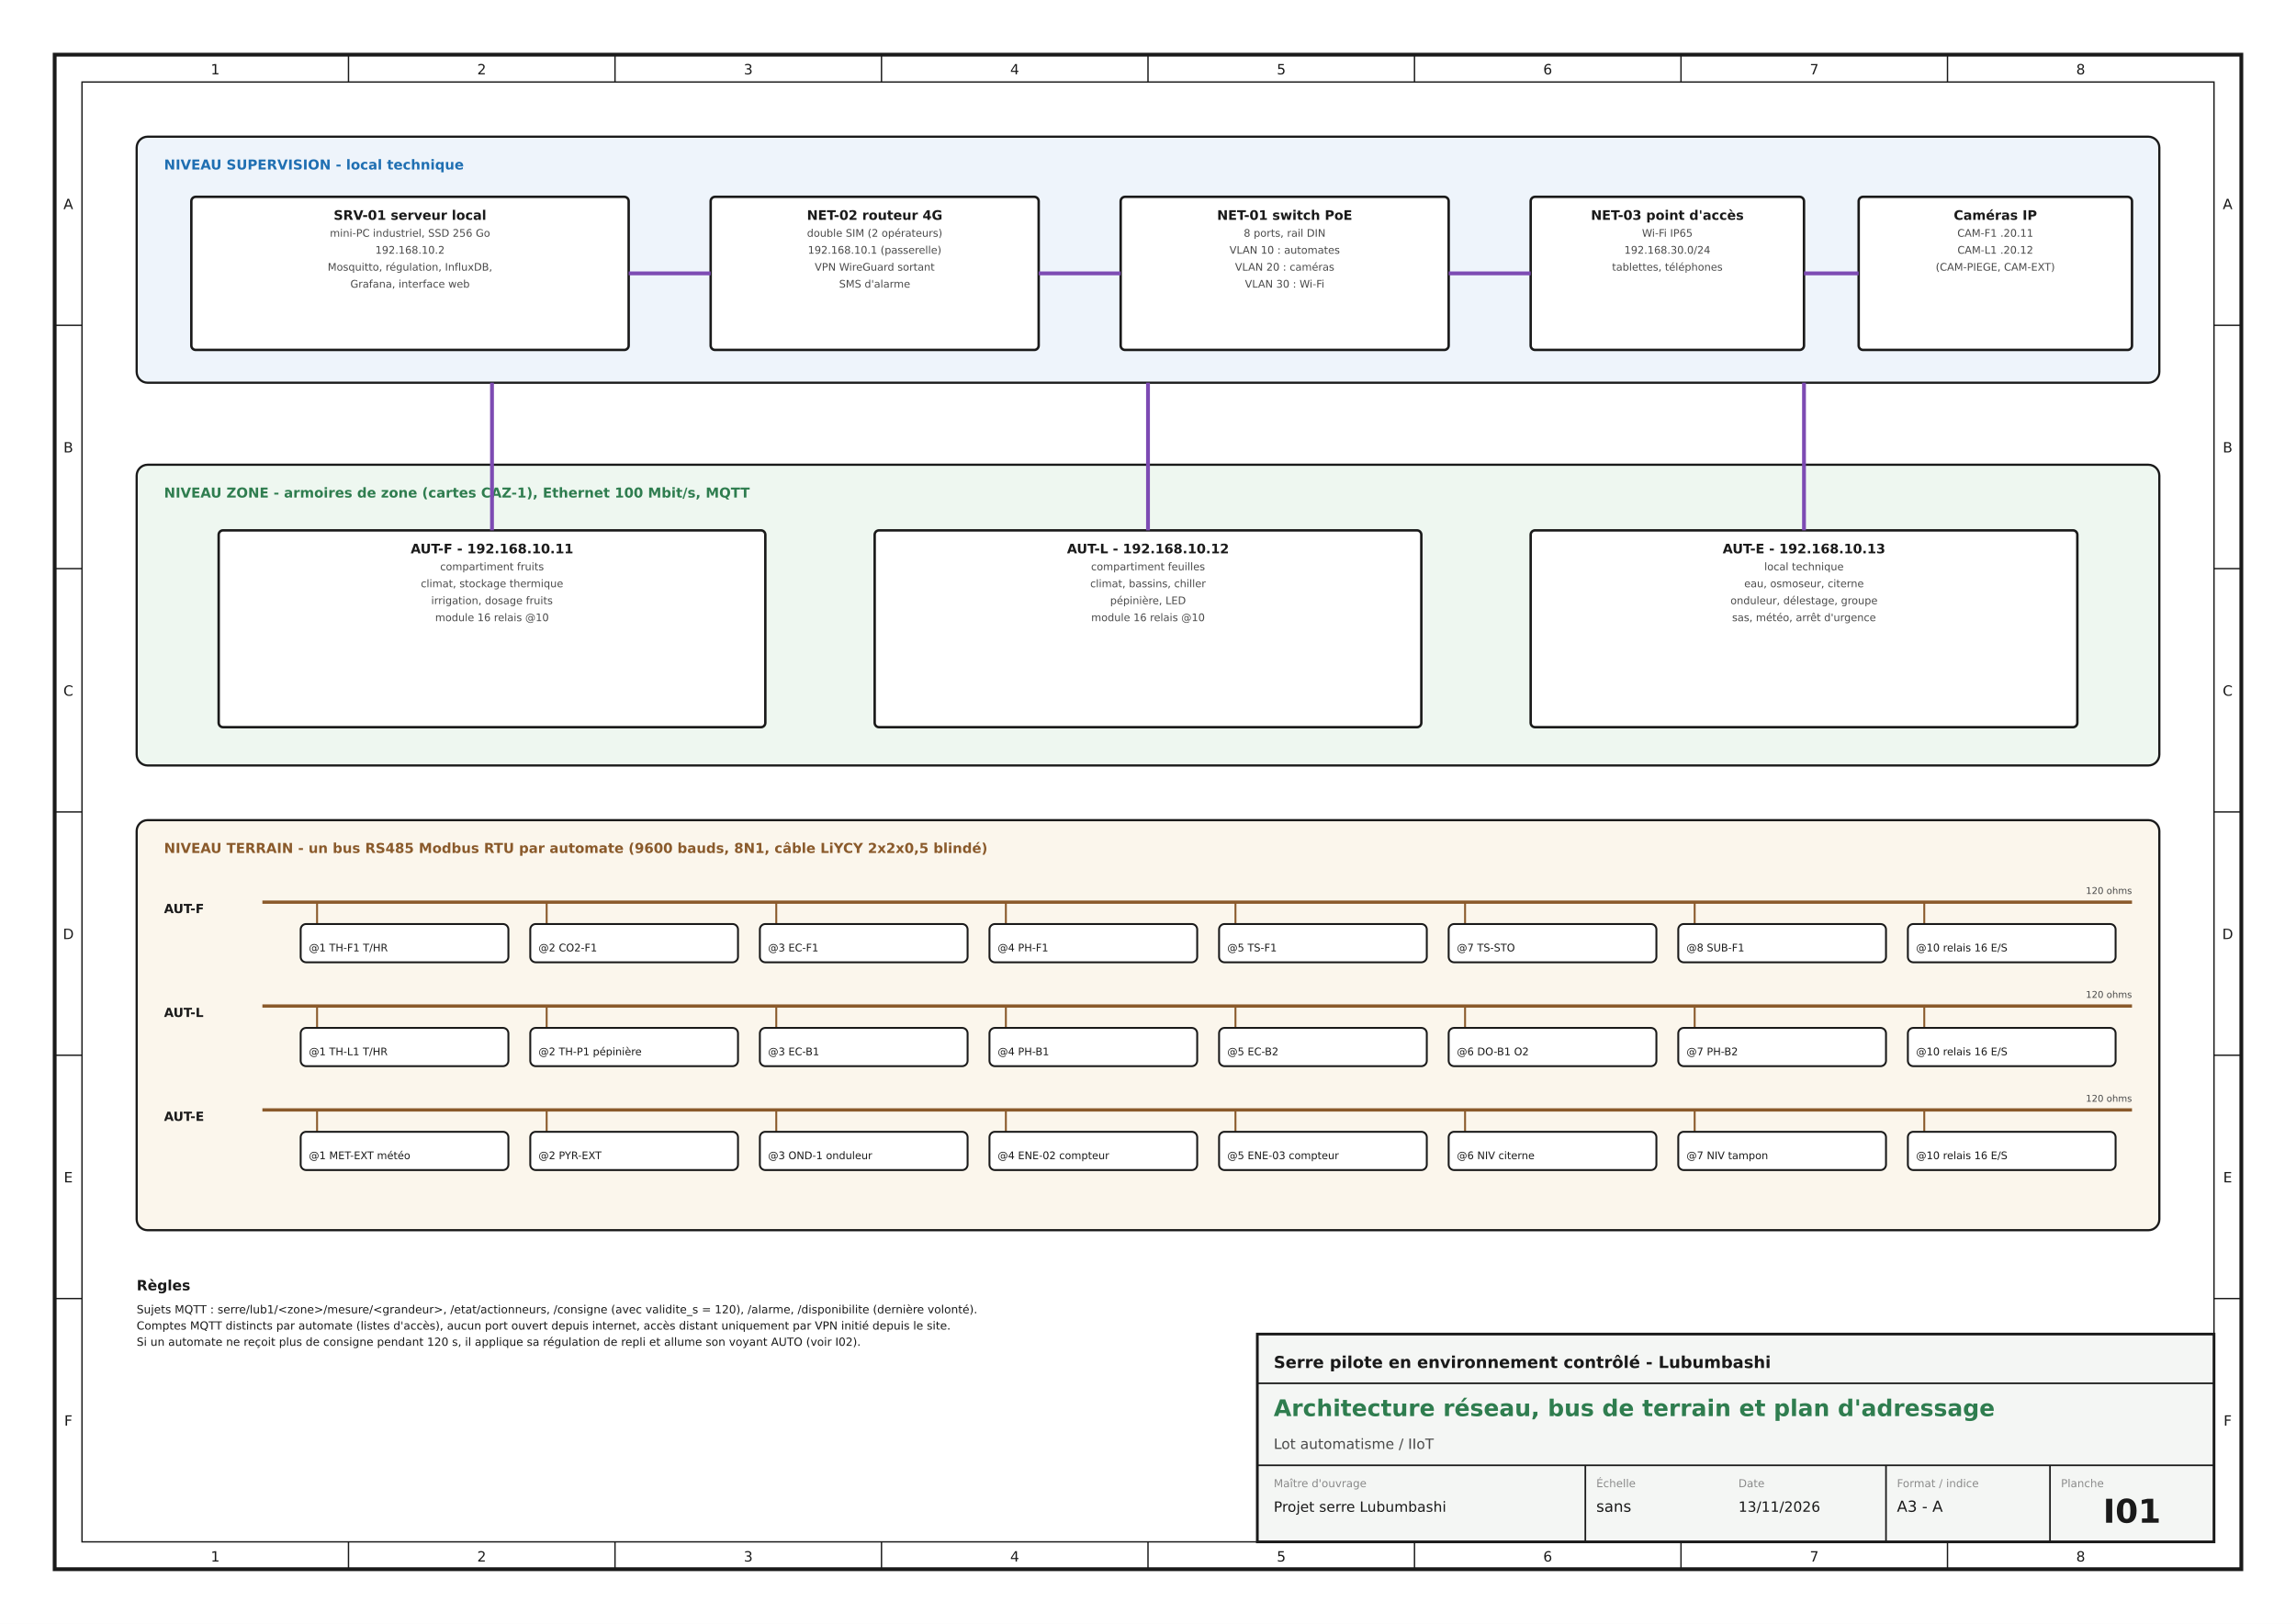
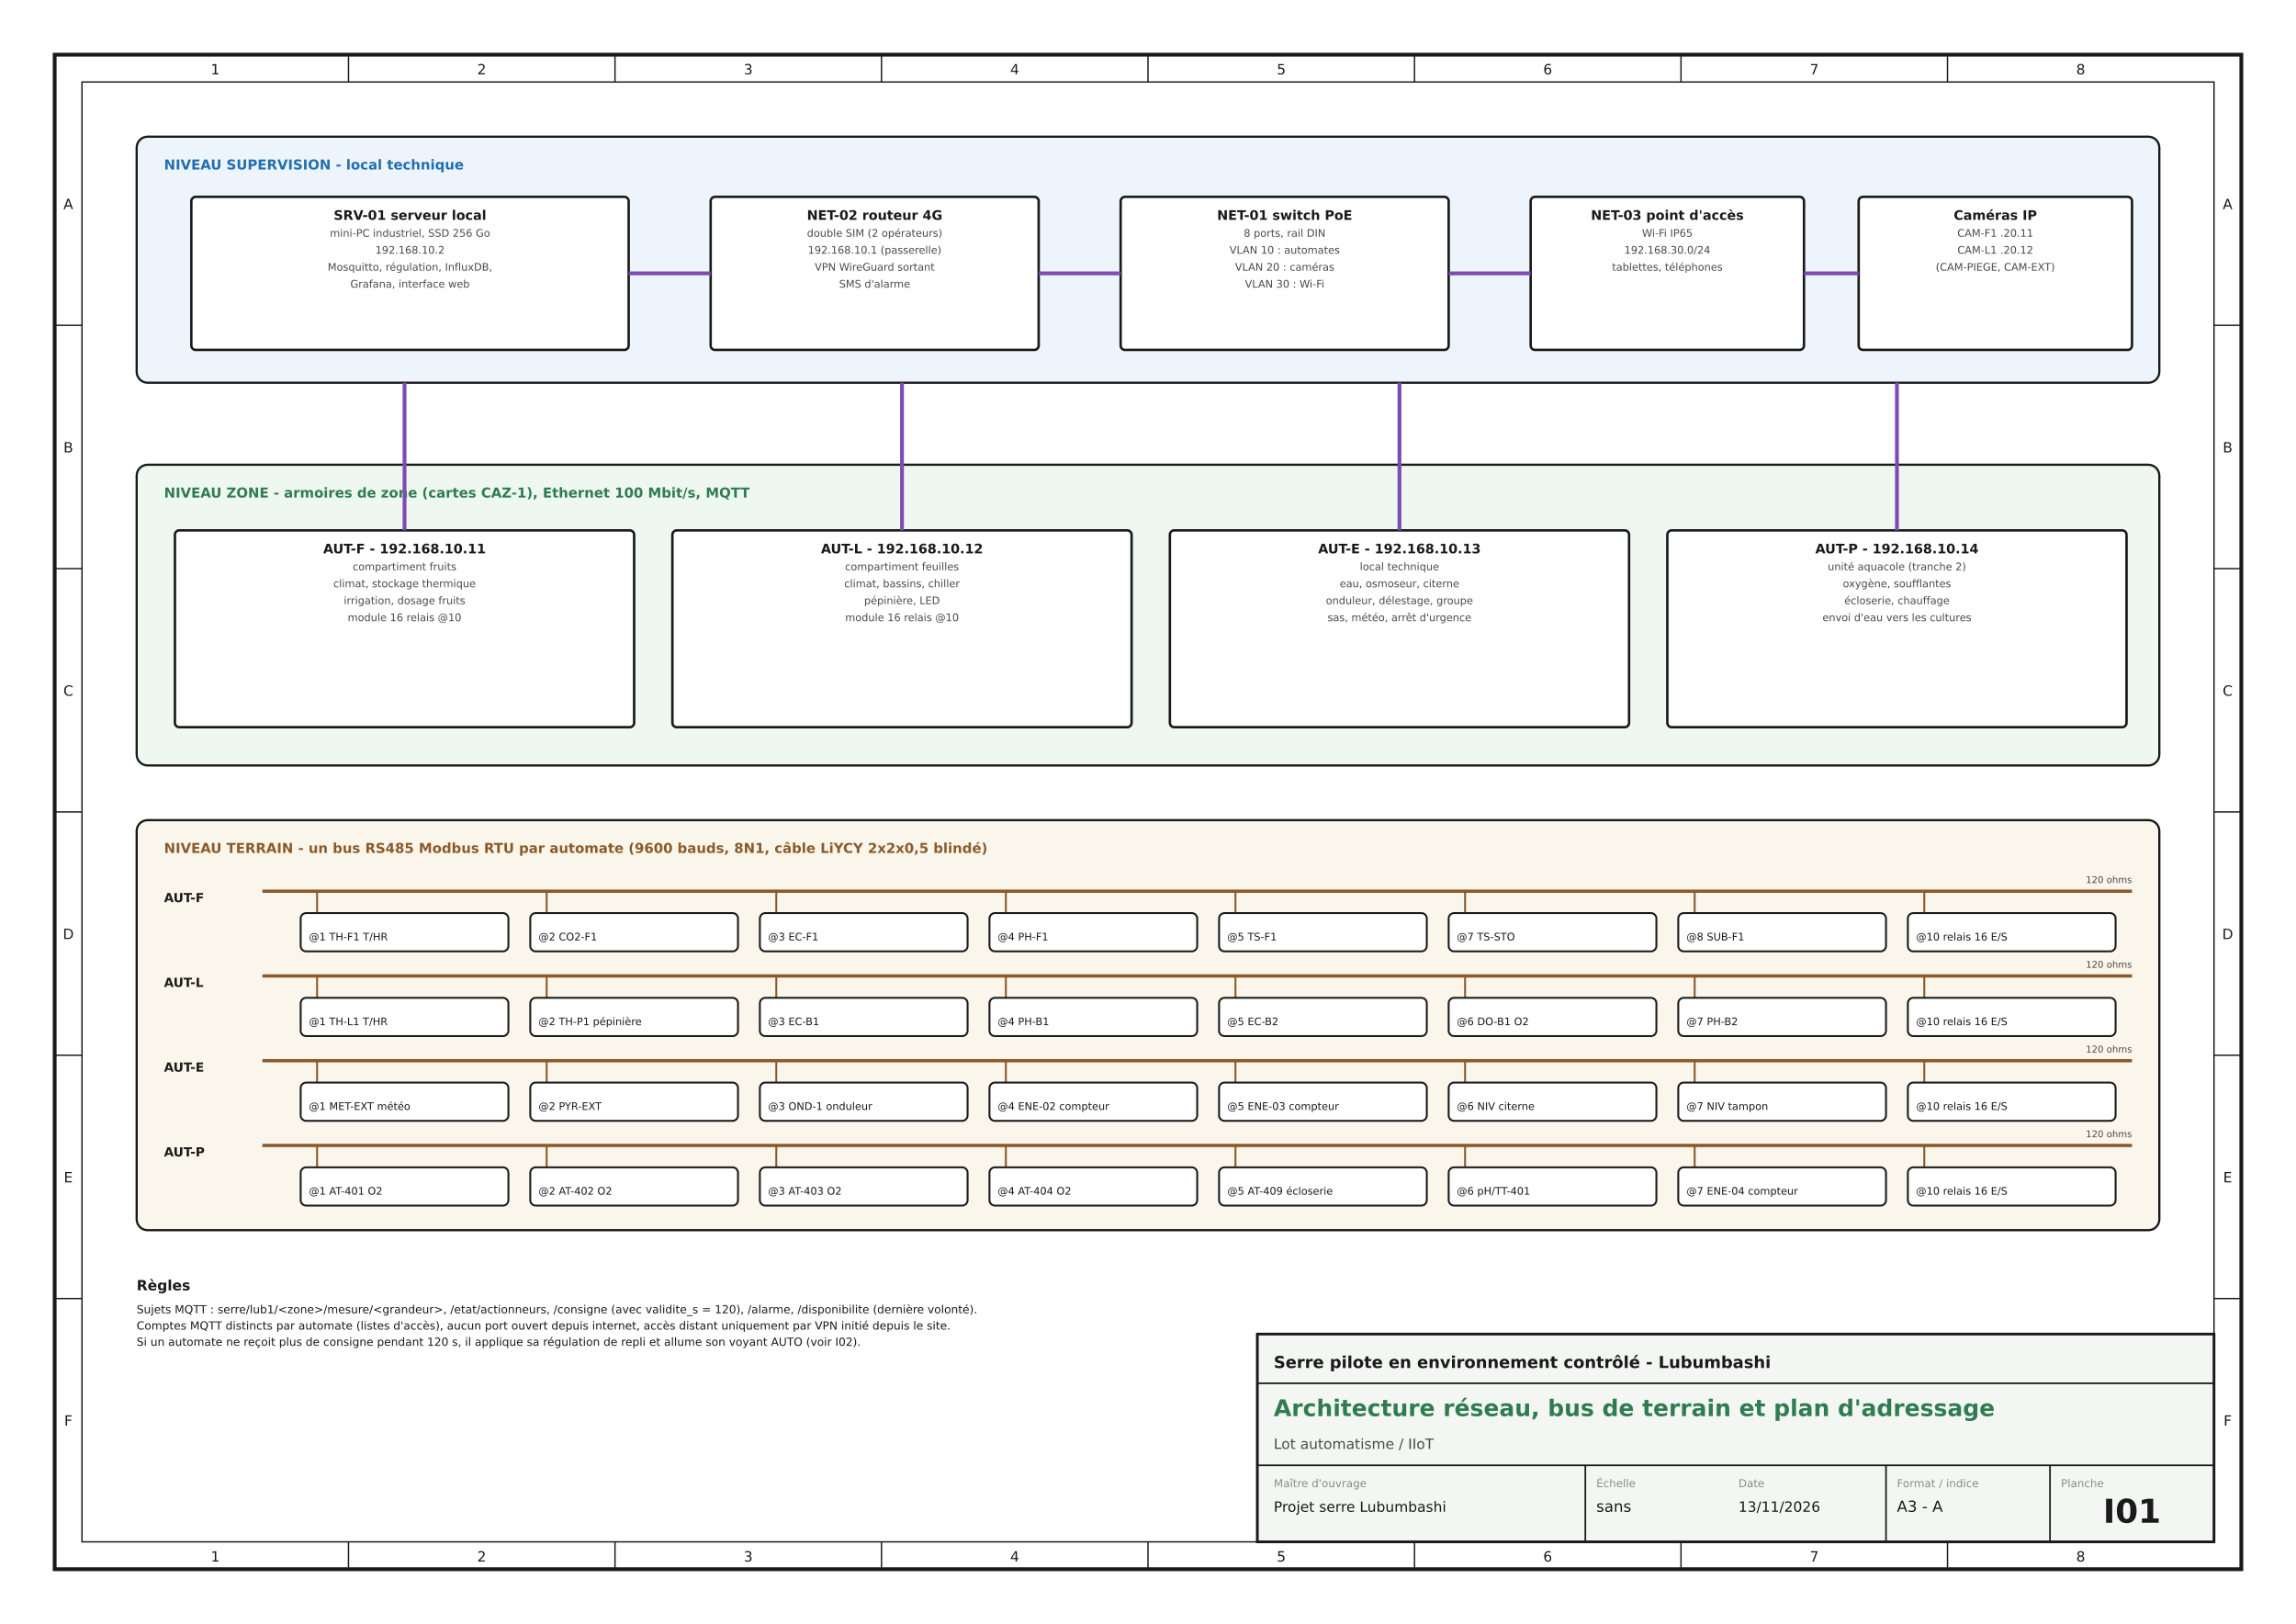
<svg xmlns="http://www.w3.org/2000/svg" width="420.0mm" height="297.0mm" viewBox="0 0 420.0 297.0" font-family="DejaVu Sans, Arial, sans-serif">
  <defs>
    <marker id="fl" viewBox="0 0 10 10" refX="9" refY="5" markerWidth="3.5" markerHeight="3.5" orient="auto-start-reverse">
      <path d="M0,0 L10,5 L0,10 Z" fill="#1a1a1a" />
    </marker>
    <marker id="fc" viewBox="0 0 10 10" refX="5" refY="5" markerWidth="2.6" markerHeight="2.6" orient="auto-start-reverse">
      <path d="M0,1 L10,5 L0,9 Z" fill="#4a4a4a" />
    </marker>
    <pattern id="hach" width="2" height="2" patternUnits="userSpaceOnUse" patternTransform="rotate(45)">
      <line x1="0" y1="0" x2="0" y2="2" stroke="#8a8a8a" stroke-width="0.25" />
    </pattern>
    <pattern id="beton" width="4" height="4" patternUnits="userSpaceOnUse">
      <circle cx="1" cy="1" r="0.3" fill="#8a8a8a" />
      <circle cx="3" cy="2.6" r="0.25" fill="#8a8a8a" />
    </pattern>
  </defs>
  <rect width="420.0" height="297.0" fill="#fff" />
  <rect x="25.00" y="25.00" width="370.00" height="45.00" rx="2" fill="#eef4fb" stroke="#1a1a1a" stroke-width="0.4" />
  <text x="30.00" y="31.00" font-size="2.5" text-anchor="start" fill="#1f6fb2" font-weight="700">NIVEAU SUPERVISION - local technique</text>
  <rect x="35.00" y="36.00" width="80.00" height="28.00" rx="0.8" fill="#fff" stroke="#1a1a1a" stroke-width="0.45" />
  <text x="75.00" y="40.20" font-size="2.4" text-anchor="middle" fill="#1a1a1a" font-weight="700">SRV-01 serveur local</text>
  <text x="75.00" y="43.30" font-size="1.9" text-anchor="middle" fill="#4a4a4a">mini-PC industriel, SSD 256 Go</text>
  <text x="75.00" y="46.40" font-size="1.9" text-anchor="middle" fill="#4a4a4a">192.168.10.2</text>
  <text x="75.00" y="49.50" font-size="1.9" text-anchor="middle" fill="#4a4a4a">Mosquitto, régulation, InfluxDB,</text>
  <text x="75.00" y="52.60" font-size="1.9" text-anchor="middle" fill="#4a4a4a">Grafana, interface web</text>
  <rect x="130.00" y="36.00" width="60.00" height="28.00" rx="0.8" fill="#fff" stroke="#1a1a1a" stroke-width="0.45" />
  <text x="160.00" y="40.20" font-size="2.4" text-anchor="middle" fill="#1a1a1a" font-weight="700">NET-02 routeur 4G</text>
  <text x="160.00" y="43.30" font-size="1.9" text-anchor="middle" fill="#4a4a4a">double SIM (2 opérateurs)</text>
  <text x="160.00" y="46.40" font-size="1.9" text-anchor="middle" fill="#4a4a4a">192.168.10.1 (passerelle)</text>
  <text x="160.00" y="49.50" font-size="1.9" text-anchor="middle" fill="#4a4a4a">VPN WireGuard sortant</text>
  <text x="160.00" y="52.60" font-size="1.9" text-anchor="middle" fill="#4a4a4a">SMS d'alarme</text>
  <rect x="205.00" y="36.00" width="60.00" height="28.00" rx="0.8" fill="#fff" stroke="#1a1a1a" stroke-width="0.45" />
  <text x="235.00" y="40.20" font-size="2.4" text-anchor="middle" fill="#1a1a1a" font-weight="700">NET-01 switch PoE</text>
  <text x="235.00" y="43.30" font-size="1.9" text-anchor="middle" fill="#4a4a4a">8 ports, rail DIN</text>
  <text x="235.00" y="46.40" font-size="1.9" text-anchor="middle" fill="#4a4a4a">VLAN 10 : automates</text>
  <text x="235.00" y="49.50" font-size="1.9" text-anchor="middle" fill="#4a4a4a">VLAN 20 : caméras</text>
  <text x="235.00" y="52.60" font-size="1.9" text-anchor="middle" fill="#4a4a4a">VLAN 30 : Wi-Fi</text>
  <rect x="280.00" y="36.00" width="50.00" height="28.00" rx="0.8" fill="#fff" stroke="#1a1a1a" stroke-width="0.45" />
  <text x="305.00" y="40.20" font-size="2.4" text-anchor="middle" fill="#1a1a1a" font-weight="700">NET-03 point d'accès</text>
  <text x="305.00" y="43.30" font-size="1.9" text-anchor="middle" fill="#4a4a4a">Wi-Fi IP65</text>
  <text x="305.00" y="46.40" font-size="1.9" text-anchor="middle" fill="#4a4a4a">192.168.30.0/24</text>
  <text x="305.00" y="49.50" font-size="1.9" text-anchor="middle" fill="#4a4a4a">tablettes, téléphones</text>
  <rect x="340.00" y="36.00" width="50.00" height="28.00" rx="0.8" fill="#fff" stroke="#1a1a1a" stroke-width="0.45" />
  <text x="365.00" y="40.20" font-size="2.4" text-anchor="middle" fill="#1a1a1a" font-weight="700">Caméras IP</text>
  <text x="365.00" y="43.30" font-size="1.9" text-anchor="middle" fill="#4a4a4a">CAM-F1 .20.11</text>
  <text x="365.00" y="46.40" font-size="1.9" text-anchor="middle" fill="#4a4a4a">CAM-L1 .20.12</text>
  <text x="365.00" y="49.50" font-size="1.9" text-anchor="middle" fill="#4a4a4a">(CAM-PIEGE, CAM-EXT)</text>
  <line x1="115.00" y1="50.00" x2="130.00" y2="50.00" stroke="#7d4bb3" stroke-width="0.7" />
  <line x1="190.00" y1="50.00" x2="205.00" y2="50.00" stroke="#7d4bb3" stroke-width="0.7" />
  <line x1="265.00" y1="50.00" x2="280.00" y2="50.00" stroke="#7d4bb3" stroke-width="0.7" />
  <line x1="330.00" y1="50.00" x2="340.00" y2="50.00" stroke="#7d4bb3" stroke-width="0.7" />
  <rect x="25.00" y="85.00" width="370.00" height="55.00" rx="2" fill="#eef7f0" stroke="#1a1a1a" stroke-width="0.4" />
  <text x="30.00" y="91.00" font-size="2.5" text-anchor="start" fill="#2f7d4f" font-weight="700">NIVEAU ZONE - armoires de zone (cartes CAZ-1), Ethernet 100 Mbit/s, MQTT</text>
-   <rect x="40.00" y="97.00" width="100.00" height="36.00" rx="0.8" fill="#fff" stroke="#1a1a1a" stroke-width="0.45" />
-   <text x="90.00" y="101.20" font-size="2.4" text-anchor="middle" fill="#1a1a1a" font-weight="700">AUT-F - 192.168.10.11</text>
-   <text x="90.00" y="104.30" font-size="1.9" text-anchor="middle" fill="#4a4a4a">compartiment fruits</text>
-   <text x="90.00" y="107.40" font-size="1.9" text-anchor="middle" fill="#4a4a4a">climat, stockage thermique</text>
-   <text x="90.00" y="110.50" font-size="1.9" text-anchor="middle" fill="#4a4a4a">irrigation, dosage fruits</text>
-   <text x="90.00" y="113.60" font-size="1.9" text-anchor="middle" fill="#4a4a4a">module 16 relais @10</text>
-   <line x1="90.00" y1="97.00" x2="90.00" y2="70.00" stroke="#7d4bb3" stroke-width="0.7" />
-   <rect x="160.00" y="97.00" width="100.00" height="36.00" rx="0.8" fill="#fff" stroke="#1a1a1a" stroke-width="0.45" />
-   <text x="210.00" y="101.20" font-size="2.4" text-anchor="middle" fill="#1a1a1a" font-weight="700">AUT-L - 192.168.10.12</text>
-   <text x="210.00" y="104.30" font-size="1.9" text-anchor="middle" fill="#4a4a4a">compartiment feuilles</text>
-   <text x="210.00" y="107.40" font-size="1.9" text-anchor="middle" fill="#4a4a4a">climat, bassins, chiller</text>
-   <text x="210.00" y="110.50" font-size="1.9" text-anchor="middle" fill="#4a4a4a">pépinière, LED</text>
-   <text x="210.00" y="113.60" font-size="1.9" text-anchor="middle" fill="#4a4a4a">module 16 relais @10</text>
-   <line x1="210.00" y1="97.00" x2="210.00" y2="70.00" stroke="#7d4bb3" stroke-width="0.7" />
-   <rect x="280.00" y="97.00" width="100.00" height="36.00" rx="0.8" fill="#fff" stroke="#1a1a1a" stroke-width="0.45" />
-   <text x="330.00" y="101.20" font-size="2.4" text-anchor="middle" fill="#1a1a1a" font-weight="700">AUT-E - 192.168.10.13</text>
-   <text x="330.00" y="104.30" font-size="1.9" text-anchor="middle" fill="#4a4a4a">local technique</text>
-   <text x="330.00" y="107.40" font-size="1.9" text-anchor="middle" fill="#4a4a4a">eau, osmoseur, citerne</text>
-   <text x="330.00" y="110.50" font-size="1.9" text-anchor="middle" fill="#4a4a4a">onduleur, délestage, groupe</text>
-   <text x="330.00" y="113.60" font-size="1.9" text-anchor="middle" fill="#4a4a4a">sas, météo, arrêt d'urgence</text>
-   <line x1="330.00" y1="97.00" x2="330.00" y2="70.00" stroke="#7d4bb3" stroke-width="0.7" />
+   <rect x="32.00" y="97.00" width="84.00" height="36.00" rx="0.8" fill="#fff" stroke="#1a1a1a" stroke-width="0.45" />
+   <text x="74.00" y="101.20" font-size="2.4" text-anchor="middle" fill="#1a1a1a" font-weight="700">AUT-F - 192.168.10.11</text>
+   <text x="74.00" y="104.30" font-size="1.9" text-anchor="middle" fill="#4a4a4a">compartiment fruits</text>
+   <text x="74.00" y="107.40" font-size="1.9" text-anchor="middle" fill="#4a4a4a">climat, stockage thermique</text>
+   <text x="74.00" y="110.50" font-size="1.9" text-anchor="middle" fill="#4a4a4a">irrigation, dosage fruits</text>
+   <text x="74.00" y="113.60" font-size="1.9" text-anchor="middle" fill="#4a4a4a">module 16 relais @10</text>
+   <line x1="74.00" y1="97.00" x2="74.00" y2="70.00" stroke="#7d4bb3" stroke-width="0.7" />
+   <rect x="123.00" y="97.00" width="84.00" height="36.00" rx="0.8" fill="#fff" stroke="#1a1a1a" stroke-width="0.45" />
+   <text x="165.00" y="101.20" font-size="2.4" text-anchor="middle" fill="#1a1a1a" font-weight="700">AUT-L - 192.168.10.12</text>
+   <text x="165.00" y="104.30" font-size="1.9" text-anchor="middle" fill="#4a4a4a">compartiment feuilles</text>
+   <text x="165.00" y="107.40" font-size="1.9" text-anchor="middle" fill="#4a4a4a">climat, bassins, chiller</text>
+   <text x="165.00" y="110.50" font-size="1.9" text-anchor="middle" fill="#4a4a4a">pépinière, LED</text>
+   <text x="165.00" y="113.60" font-size="1.9" text-anchor="middle" fill="#4a4a4a">module 16 relais @10</text>
+   <line x1="165.00" y1="97.00" x2="165.00" y2="70.00" stroke="#7d4bb3" stroke-width="0.7" />
+   <rect x="214.00" y="97.00" width="84.00" height="36.00" rx="0.8" fill="#fff" stroke="#1a1a1a" stroke-width="0.45" />
+   <text x="256.00" y="101.20" font-size="2.4" text-anchor="middle" fill="#1a1a1a" font-weight="700">AUT-E - 192.168.10.13</text>
+   <text x="256.00" y="104.30" font-size="1.9" text-anchor="middle" fill="#4a4a4a">local technique</text>
+   <text x="256.00" y="107.40" font-size="1.9" text-anchor="middle" fill="#4a4a4a">eau, osmoseur, citerne</text>
+   <text x="256.00" y="110.50" font-size="1.9" text-anchor="middle" fill="#4a4a4a">onduleur, délestage, groupe</text>
+   <text x="256.00" y="113.60" font-size="1.9" text-anchor="middle" fill="#4a4a4a">sas, météo, arrêt d'urgence</text>
+   <line x1="256.00" y1="97.00" x2="256.00" y2="70.00" stroke="#7d4bb3" stroke-width="0.7" />
+   <rect x="305.00" y="97.00" width="84.00" height="36.00" rx="0.8" fill="#fff" stroke="#1a1a1a" stroke-width="0.45" />
+   <text x="347.00" y="101.20" font-size="2.4" text-anchor="middle" fill="#1a1a1a" font-weight="700">AUT-P - 192.168.10.14</text>
+   <text x="347.00" y="104.30" font-size="1.9" text-anchor="middle" fill="#4a4a4a">unité aquacole (tranche 2)</text>
+   <text x="347.00" y="107.40" font-size="1.9" text-anchor="middle" fill="#4a4a4a">oxygène, soufflantes</text>
+   <text x="347.00" y="110.50" font-size="1.9" text-anchor="middle" fill="#4a4a4a">écloserie, chauffage</text>
+   <text x="347.00" y="113.60" font-size="1.9" text-anchor="middle" fill="#4a4a4a">envoi d'eau vers les cultures</text>
+   <line x1="347.00" y1="97.00" x2="347.00" y2="70.00" stroke="#7d4bb3" stroke-width="0.7" />
  <rect x="25.00" y="150.00" width="370.00" height="75.00" rx="2" fill="#fbf6ec" stroke="#1a1a1a" stroke-width="0.4" />
  <text x="30.00" y="156.00" font-size="2.5" text-anchor="start" fill="#8a5a2b" font-weight="700">NIVEAU TERRAIN - un bus RS485 Modbus RTU par automate (9600 bauds, 8N1, câble LiYCY 2x2x0,5 blindé)</text>
-   <text x="30.00" y="167.00" font-size="2.3" text-anchor="start" fill="#1a1a1a" font-weight="700">AUT-F</text>
-   <line x1="48.00" y1="165.00" x2="390.00" y2="165.00" stroke="#8a5a2b" stroke-width="0.6" />
-   <line x1="58.00" y1="165.00" x2="58.00" y2="169.00" stroke="#8a5a2b" stroke-width="0.35" />
-   <rect x="55.00" y="169.00" width="38.00" height="7.00" rx="1" fill="#fff" stroke="#1a1a1a" stroke-width="0.35" />
-   <text x="56.50" y="174.00" font-size="1.9" text-anchor="start" fill="#1a1a1a">@1  TH-F1 T/HR</text>
-   <line x1="100.00" y1="165.00" x2="100.00" y2="169.00" stroke="#8a5a2b" stroke-width="0.35" />
-   <rect x="97.00" y="169.00" width="38.00" height="7.00" rx="1" fill="#fff" stroke="#1a1a1a" stroke-width="0.35" />
-   <text x="98.50" y="174.00" font-size="1.9" text-anchor="start" fill="#1a1a1a">@2  CO2-F1</text>
-   <line x1="142.00" y1="165.00" x2="142.00" y2="169.00" stroke="#8a5a2b" stroke-width="0.35" />
-   <rect x="139.00" y="169.00" width="38.00" height="7.00" rx="1" fill="#fff" stroke="#1a1a1a" stroke-width="0.35" />
-   <text x="140.50" y="174.00" font-size="1.9" text-anchor="start" fill="#1a1a1a">@3  EC-F1</text>
-   <line x1="184.00" y1="165.00" x2="184.00" y2="169.00" stroke="#8a5a2b" stroke-width="0.35" />
-   <rect x="181.00" y="169.00" width="38.00" height="7.00" rx="1" fill="#fff" stroke="#1a1a1a" stroke-width="0.35" />
-   <text x="182.50" y="174.00" font-size="1.9" text-anchor="start" fill="#1a1a1a">@4  PH-F1</text>
-   <line x1="226.00" y1="165.00" x2="226.00" y2="169.00" stroke="#8a5a2b" stroke-width="0.35" />
-   <rect x="223.00" y="169.00" width="38.00" height="7.00" rx="1" fill="#fff" stroke="#1a1a1a" stroke-width="0.35" />
-   <text x="224.50" y="174.00" font-size="1.9" text-anchor="start" fill="#1a1a1a">@5  TS-F1</text>
-   <line x1="268.00" y1="165.00" x2="268.00" y2="169.00" stroke="#8a5a2b" stroke-width="0.35" />
-   <rect x="265.00" y="169.00" width="38.00" height="7.00" rx="1" fill="#fff" stroke="#1a1a1a" stroke-width="0.35" />
-   <text x="266.50" y="174.00" font-size="1.9" text-anchor="start" fill="#1a1a1a">@7  TS-STO</text>
-   <line x1="310.00" y1="165.00" x2="310.00" y2="169.00" stroke="#8a5a2b" stroke-width="0.35" />
-   <rect x="307.00" y="169.00" width="38.00" height="7.00" rx="1" fill="#fff" stroke="#1a1a1a" stroke-width="0.35" />
-   <text x="308.50" y="174.00" font-size="1.9" text-anchor="start" fill="#1a1a1a">@8  SUB-F1</text>
-   <line x1="352.00" y1="165.00" x2="352.00" y2="169.00" stroke="#8a5a2b" stroke-width="0.35" />
-   <rect x="349.00" y="169.00" width="38.00" height="7.00" rx="1" fill="#fff" stroke="#1a1a1a" stroke-width="0.35" />
-   <text x="350.50" y="174.00" font-size="1.9" text-anchor="start" fill="#1a1a1a">@10  relais 16 E/S</text>
-   <text x="390.00" y="163.50" font-size="1.7" text-anchor="end" fill="#4a4a4a">120 ohms</text>
-   <text x="30.00" y="186.00" font-size="2.3" text-anchor="start" fill="#1a1a1a" font-weight="700">AUT-L</text>
-   <line x1="48.00" y1="184.00" x2="390.00" y2="184.00" stroke="#8a5a2b" stroke-width="0.6" />
-   <line x1="58.00" y1="184.00" x2="58.00" y2="188.00" stroke="#8a5a2b" stroke-width="0.35" />
-   <rect x="55.00" y="188.00" width="38.00" height="7.00" rx="1" fill="#fff" stroke="#1a1a1a" stroke-width="0.35" />
-   <text x="56.50" y="193.00" font-size="1.9" text-anchor="start" fill="#1a1a1a">@1  TH-L1 T/HR</text>
-   <line x1="100.00" y1="184.00" x2="100.00" y2="188.00" stroke="#8a5a2b" stroke-width="0.35" />
-   <rect x="97.00" y="188.00" width="38.00" height="7.00" rx="1" fill="#fff" stroke="#1a1a1a" stroke-width="0.35" />
-   <text x="98.50" y="193.00" font-size="1.9" text-anchor="start" fill="#1a1a1a">@2  TH-P1 pépinière</text>
-   <line x1="142.00" y1="184.00" x2="142.00" y2="188.00" stroke="#8a5a2b" stroke-width="0.35" />
-   <rect x="139.00" y="188.00" width="38.00" height="7.00" rx="1" fill="#fff" stroke="#1a1a1a" stroke-width="0.35" />
-   <text x="140.50" y="193.00" font-size="1.9" text-anchor="start" fill="#1a1a1a">@3  EC-B1</text>
-   <line x1="184.00" y1="184.00" x2="184.00" y2="188.00" stroke="#8a5a2b" stroke-width="0.35" />
-   <rect x="181.00" y="188.00" width="38.00" height="7.00" rx="1" fill="#fff" stroke="#1a1a1a" stroke-width="0.35" />
-   <text x="182.50" y="193.00" font-size="1.9" text-anchor="start" fill="#1a1a1a">@4  PH-B1</text>
-   <line x1="226.00" y1="184.00" x2="226.00" y2="188.00" stroke="#8a5a2b" stroke-width="0.35" />
-   <rect x="223.00" y="188.00" width="38.00" height="7.00" rx="1" fill="#fff" stroke="#1a1a1a" stroke-width="0.35" />
-   <text x="224.50" y="193.00" font-size="1.9" text-anchor="start" fill="#1a1a1a">@5  EC-B2</text>
-   <line x1="268.00" y1="184.00" x2="268.00" y2="188.00" stroke="#8a5a2b" stroke-width="0.35" />
-   <rect x="265.00" y="188.00" width="38.00" height="7.00" rx="1" fill="#fff" stroke="#1a1a1a" stroke-width="0.35" />
-   <text x="266.50" y="193.00" font-size="1.9" text-anchor="start" fill="#1a1a1a">@6  DO-B1 O2</text>
-   <line x1="310.00" y1="184.00" x2="310.00" y2="188.00" stroke="#8a5a2b" stroke-width="0.35" />
-   <rect x="307.00" y="188.00" width="38.00" height="7.00" rx="1" fill="#fff" stroke="#1a1a1a" stroke-width="0.35" />
-   <text x="308.50" y="193.00" font-size="1.9" text-anchor="start" fill="#1a1a1a">@7  PH-B2</text>
-   <line x1="352.00" y1="184.00" x2="352.00" y2="188.00" stroke="#8a5a2b" stroke-width="0.35" />
-   <rect x="349.00" y="188.00" width="38.00" height="7.00" rx="1" fill="#fff" stroke="#1a1a1a" stroke-width="0.35" />
-   <text x="350.50" y="193.00" font-size="1.9" text-anchor="start" fill="#1a1a1a">@10  relais 16 E/S</text>
-   <text x="390.00" y="182.50" font-size="1.7" text-anchor="end" fill="#4a4a4a">120 ohms</text>
-   <text x="30.00" y="205.00" font-size="2.3" text-anchor="start" fill="#1a1a1a" font-weight="700">AUT-E</text>
-   <line x1="48.00" y1="203.00" x2="390.00" y2="203.00" stroke="#8a5a2b" stroke-width="0.6" />
-   <line x1="58.00" y1="203.00" x2="58.00" y2="207.00" stroke="#8a5a2b" stroke-width="0.35" />
-   <rect x="55.00" y="207.00" width="38.00" height="7.00" rx="1" fill="#fff" stroke="#1a1a1a" stroke-width="0.35" />
-   <text x="56.50" y="212.00" font-size="1.9" text-anchor="start" fill="#1a1a1a">@1  MET-EXT météo</text>
-   <line x1="100.00" y1="203.00" x2="100.00" y2="207.00" stroke="#8a5a2b" stroke-width="0.35" />
-   <rect x="97.00" y="207.00" width="38.00" height="7.00" rx="1" fill="#fff" stroke="#1a1a1a" stroke-width="0.35" />
-   <text x="98.50" y="212.00" font-size="1.9" text-anchor="start" fill="#1a1a1a">@2  PYR-EXT</text>
-   <line x1="142.00" y1="203.00" x2="142.00" y2="207.00" stroke="#8a5a2b" stroke-width="0.35" />
-   <rect x="139.00" y="207.00" width="38.00" height="7.00" rx="1" fill="#fff" stroke="#1a1a1a" stroke-width="0.35" />
-   <text x="140.50" y="212.00" font-size="1.9" text-anchor="start" fill="#1a1a1a">@3  OND-1 onduleur</text>
-   <line x1="184.00" y1="203.00" x2="184.00" y2="207.00" stroke="#8a5a2b" stroke-width="0.35" />
-   <rect x="181.00" y="207.00" width="38.00" height="7.00" rx="1" fill="#fff" stroke="#1a1a1a" stroke-width="0.35" />
-   <text x="182.50" y="212.00" font-size="1.9" text-anchor="start" fill="#1a1a1a">@4  ENE-02 compteur</text>
-   <line x1="226.00" y1="203.00" x2="226.00" y2="207.00" stroke="#8a5a2b" stroke-width="0.35" />
-   <rect x="223.00" y="207.00" width="38.00" height="7.00" rx="1" fill="#fff" stroke="#1a1a1a" stroke-width="0.35" />
-   <text x="224.50" y="212.00" font-size="1.9" text-anchor="start" fill="#1a1a1a">@5  ENE-03 compteur</text>
-   <line x1="268.00" y1="203.00" x2="268.00" y2="207.00" stroke="#8a5a2b" stroke-width="0.35" />
-   <rect x="265.00" y="207.00" width="38.00" height="7.00" rx="1" fill="#fff" stroke="#1a1a1a" stroke-width="0.35" />
-   <text x="266.50" y="212.00" font-size="1.9" text-anchor="start" fill="#1a1a1a">@6  NIV citerne</text>
-   <line x1="310.00" y1="203.00" x2="310.00" y2="207.00" stroke="#8a5a2b" stroke-width="0.35" />
-   <rect x="307.00" y="207.00" width="38.00" height="7.00" rx="1" fill="#fff" stroke="#1a1a1a" stroke-width="0.35" />
-   <text x="308.50" y="212.00" font-size="1.9" text-anchor="start" fill="#1a1a1a">@7  NIV tampon</text>
-   <line x1="352.00" y1="203.00" x2="352.00" y2="207.00" stroke="#8a5a2b" stroke-width="0.35" />
-   <rect x="349.00" y="207.00" width="38.00" height="7.00" rx="1" fill="#fff" stroke="#1a1a1a" stroke-width="0.35" />
-   <text x="350.50" y="212.00" font-size="1.9" text-anchor="start" fill="#1a1a1a">@10  relais 16 E/S</text>
-   <text x="390.00" y="201.50" font-size="1.7" text-anchor="end" fill="#4a4a4a">120 ohms</text>
+   <text x="30.00" y="165.00" font-size="2.3" text-anchor="start" fill="#1a1a1a" font-weight="700">AUT-F</text>
+   <line x1="48.00" y1="163.00" x2="390.00" y2="163.00" stroke="#8a5a2b" stroke-width="0.6" />
+   <line x1="58.00" y1="163.00" x2="58.00" y2="167.00" stroke="#8a5a2b" stroke-width="0.35" />
+   <rect x="55.00" y="167.00" width="38.00" height="7.00" rx="1" fill="#fff" stroke="#1a1a1a" stroke-width="0.35" />
+   <text x="56.50" y="172.00" font-size="1.9" text-anchor="start" fill="#1a1a1a">@1  TH-F1 T/HR</text>
+   <line x1="100.00" y1="163.00" x2="100.00" y2="167.00" stroke="#8a5a2b" stroke-width="0.35" />
+   <rect x="97.00" y="167.00" width="38.00" height="7.00" rx="1" fill="#fff" stroke="#1a1a1a" stroke-width="0.35" />
+   <text x="98.50" y="172.00" font-size="1.9" text-anchor="start" fill="#1a1a1a">@2  CO2-F1</text>
+   <line x1="142.00" y1="163.00" x2="142.00" y2="167.00" stroke="#8a5a2b" stroke-width="0.35" />
+   <rect x="139.00" y="167.00" width="38.00" height="7.00" rx="1" fill="#fff" stroke="#1a1a1a" stroke-width="0.35" />
+   <text x="140.50" y="172.00" font-size="1.9" text-anchor="start" fill="#1a1a1a">@3  EC-F1</text>
+   <line x1="184.00" y1="163.00" x2="184.00" y2="167.00" stroke="#8a5a2b" stroke-width="0.35" />
+   <rect x="181.00" y="167.00" width="38.00" height="7.00" rx="1" fill="#fff" stroke="#1a1a1a" stroke-width="0.35" />
+   <text x="182.50" y="172.00" font-size="1.9" text-anchor="start" fill="#1a1a1a">@4  PH-F1</text>
+   <line x1="226.00" y1="163.00" x2="226.00" y2="167.00" stroke="#8a5a2b" stroke-width="0.35" />
+   <rect x="223.00" y="167.00" width="38.00" height="7.00" rx="1" fill="#fff" stroke="#1a1a1a" stroke-width="0.35" />
+   <text x="224.50" y="172.00" font-size="1.9" text-anchor="start" fill="#1a1a1a">@5  TS-F1</text>
+   <line x1="268.00" y1="163.00" x2="268.00" y2="167.00" stroke="#8a5a2b" stroke-width="0.35" />
+   <rect x="265.00" y="167.00" width="38.00" height="7.00" rx="1" fill="#fff" stroke="#1a1a1a" stroke-width="0.35" />
+   <text x="266.50" y="172.00" font-size="1.9" text-anchor="start" fill="#1a1a1a">@7  TS-STO</text>
+   <line x1="310.00" y1="163.00" x2="310.00" y2="167.00" stroke="#8a5a2b" stroke-width="0.35" />
+   <rect x="307.00" y="167.00" width="38.00" height="7.00" rx="1" fill="#fff" stroke="#1a1a1a" stroke-width="0.35" />
+   <text x="308.50" y="172.00" font-size="1.9" text-anchor="start" fill="#1a1a1a">@8  SUB-F1</text>
+   <line x1="352.00" y1="163.00" x2="352.00" y2="167.00" stroke="#8a5a2b" stroke-width="0.35" />
+   <rect x="349.00" y="167.00" width="38.00" height="7.00" rx="1" fill="#fff" stroke="#1a1a1a" stroke-width="0.35" />
+   <text x="350.50" y="172.00" font-size="1.9" text-anchor="start" fill="#1a1a1a">@10  relais 16 E/S</text>
+   <text x="390.00" y="161.50" font-size="1.7" text-anchor="end" fill="#4a4a4a">120 ohms</text>
+   <text x="30.00" y="180.50" font-size="2.3" text-anchor="start" fill="#1a1a1a" font-weight="700">AUT-L</text>
+   <line x1="48.00" y1="178.50" x2="390.00" y2="178.50" stroke="#8a5a2b" stroke-width="0.6" />
+   <line x1="58.00" y1="178.50" x2="58.00" y2="182.50" stroke="#8a5a2b" stroke-width="0.35" />
+   <rect x="55.00" y="182.50" width="38.00" height="7.00" rx="1" fill="#fff" stroke="#1a1a1a" stroke-width="0.35" />
+   <text x="56.50" y="187.50" font-size="1.9" text-anchor="start" fill="#1a1a1a">@1  TH-L1 T/HR</text>
+   <line x1="100.00" y1="178.50" x2="100.00" y2="182.50" stroke="#8a5a2b" stroke-width="0.35" />
+   <rect x="97.00" y="182.50" width="38.00" height="7.00" rx="1" fill="#fff" stroke="#1a1a1a" stroke-width="0.35" />
+   <text x="98.50" y="187.50" font-size="1.9" text-anchor="start" fill="#1a1a1a">@2  TH-P1 pépinière</text>
+   <line x1="142.00" y1="178.50" x2="142.00" y2="182.50" stroke="#8a5a2b" stroke-width="0.35" />
+   <rect x="139.00" y="182.50" width="38.00" height="7.00" rx="1" fill="#fff" stroke="#1a1a1a" stroke-width="0.35" />
+   <text x="140.50" y="187.50" font-size="1.9" text-anchor="start" fill="#1a1a1a">@3  EC-B1</text>
+   <line x1="184.00" y1="178.50" x2="184.00" y2="182.50" stroke="#8a5a2b" stroke-width="0.35" />
+   <rect x="181.00" y="182.50" width="38.00" height="7.00" rx="1" fill="#fff" stroke="#1a1a1a" stroke-width="0.35" />
+   <text x="182.50" y="187.50" font-size="1.9" text-anchor="start" fill="#1a1a1a">@4  PH-B1</text>
+   <line x1="226.00" y1="178.50" x2="226.00" y2="182.50" stroke="#8a5a2b" stroke-width="0.35" />
+   <rect x="223.00" y="182.50" width="38.00" height="7.00" rx="1" fill="#fff" stroke="#1a1a1a" stroke-width="0.35" />
+   <text x="224.50" y="187.50" font-size="1.9" text-anchor="start" fill="#1a1a1a">@5  EC-B2</text>
+   <line x1="268.00" y1="178.50" x2="268.00" y2="182.50" stroke="#8a5a2b" stroke-width="0.35" />
+   <rect x="265.00" y="182.50" width="38.00" height="7.00" rx="1" fill="#fff" stroke="#1a1a1a" stroke-width="0.35" />
+   <text x="266.50" y="187.50" font-size="1.9" text-anchor="start" fill="#1a1a1a">@6  DO-B1 O2</text>
+   <line x1="310.00" y1="178.50" x2="310.00" y2="182.50" stroke="#8a5a2b" stroke-width="0.35" />
+   <rect x="307.00" y="182.50" width="38.00" height="7.00" rx="1" fill="#fff" stroke="#1a1a1a" stroke-width="0.35" />
+   <text x="308.50" y="187.50" font-size="1.9" text-anchor="start" fill="#1a1a1a">@7  PH-B2</text>
+   <line x1="352.00" y1="178.50" x2="352.00" y2="182.50" stroke="#8a5a2b" stroke-width="0.35" />
+   <rect x="349.00" y="182.50" width="38.00" height="7.00" rx="1" fill="#fff" stroke="#1a1a1a" stroke-width="0.35" />
+   <text x="350.50" y="187.50" font-size="1.9" text-anchor="start" fill="#1a1a1a">@10  relais 16 E/S</text>
+   <text x="390.00" y="177.00" font-size="1.7" text-anchor="end" fill="#4a4a4a">120 ohms</text>
+   <text x="30.00" y="196.00" font-size="2.3" text-anchor="start" fill="#1a1a1a" font-weight="700">AUT-E</text>
+   <line x1="48.00" y1="194.00" x2="390.00" y2="194.00" stroke="#8a5a2b" stroke-width="0.6" />
+   <line x1="58.00" y1="194.00" x2="58.00" y2="198.00" stroke="#8a5a2b" stroke-width="0.35" />
+   <rect x="55.00" y="198.00" width="38.00" height="7.00" rx="1" fill="#fff" stroke="#1a1a1a" stroke-width="0.35" />
+   <text x="56.50" y="203.00" font-size="1.9" text-anchor="start" fill="#1a1a1a">@1  MET-EXT météo</text>
+   <line x1="100.00" y1="194.00" x2="100.00" y2="198.00" stroke="#8a5a2b" stroke-width="0.35" />
+   <rect x="97.00" y="198.00" width="38.00" height="7.00" rx="1" fill="#fff" stroke="#1a1a1a" stroke-width="0.35" />
+   <text x="98.50" y="203.00" font-size="1.9" text-anchor="start" fill="#1a1a1a">@2  PYR-EXT</text>
+   <line x1="142.00" y1="194.00" x2="142.00" y2="198.00" stroke="#8a5a2b" stroke-width="0.35" />
+   <rect x="139.00" y="198.00" width="38.00" height="7.00" rx="1" fill="#fff" stroke="#1a1a1a" stroke-width="0.35" />
+   <text x="140.50" y="203.00" font-size="1.9" text-anchor="start" fill="#1a1a1a">@3  OND-1 onduleur</text>
+   <line x1="184.00" y1="194.00" x2="184.00" y2="198.00" stroke="#8a5a2b" stroke-width="0.35" />
+   <rect x="181.00" y="198.00" width="38.00" height="7.00" rx="1" fill="#fff" stroke="#1a1a1a" stroke-width="0.35" />
+   <text x="182.50" y="203.00" font-size="1.9" text-anchor="start" fill="#1a1a1a">@4  ENE-02 compteur</text>
+   <line x1="226.00" y1="194.00" x2="226.00" y2="198.00" stroke="#8a5a2b" stroke-width="0.35" />
+   <rect x="223.00" y="198.00" width="38.00" height="7.00" rx="1" fill="#fff" stroke="#1a1a1a" stroke-width="0.35" />
+   <text x="224.50" y="203.00" font-size="1.9" text-anchor="start" fill="#1a1a1a">@5  ENE-03 compteur</text>
+   <line x1="268.00" y1="194.00" x2="268.00" y2="198.00" stroke="#8a5a2b" stroke-width="0.35" />
+   <rect x="265.00" y="198.00" width="38.00" height="7.00" rx="1" fill="#fff" stroke="#1a1a1a" stroke-width="0.35" />
+   <text x="266.50" y="203.00" font-size="1.9" text-anchor="start" fill="#1a1a1a">@6  NIV citerne</text>
+   <line x1="310.00" y1="194.00" x2="310.00" y2="198.00" stroke="#8a5a2b" stroke-width="0.35" />
+   <rect x="307.00" y="198.00" width="38.00" height="7.00" rx="1" fill="#fff" stroke="#1a1a1a" stroke-width="0.35" />
+   <text x="308.50" y="203.00" font-size="1.9" text-anchor="start" fill="#1a1a1a">@7  NIV tampon</text>
+   <line x1="352.00" y1="194.00" x2="352.00" y2="198.00" stroke="#8a5a2b" stroke-width="0.35" />
+   <rect x="349.00" y="198.00" width="38.00" height="7.00" rx="1" fill="#fff" stroke="#1a1a1a" stroke-width="0.35" />
+   <text x="350.50" y="203.00" font-size="1.9" text-anchor="start" fill="#1a1a1a">@10  relais 16 E/S</text>
+   <text x="390.00" y="192.50" font-size="1.7" text-anchor="end" fill="#4a4a4a">120 ohms</text>
+   <text x="30.00" y="211.50" font-size="2.3" text-anchor="start" fill="#1a1a1a" font-weight="700">AUT-P</text>
+   <line x1="48.00" y1="209.50" x2="390.00" y2="209.50" stroke="#8a5a2b" stroke-width="0.6" />
+   <line x1="58.00" y1="209.50" x2="58.00" y2="213.50" stroke="#8a5a2b" stroke-width="0.35" />
+   <rect x="55.00" y="213.50" width="38.00" height="7.00" rx="1" fill="#fff" stroke="#1a1a1a" stroke-width="0.35" />
+   <text x="56.50" y="218.50" font-size="1.9" text-anchor="start" fill="#1a1a1a">@1  AT-401 O2</text>
+   <line x1="100.00" y1="209.50" x2="100.00" y2="213.50" stroke="#8a5a2b" stroke-width="0.35" />
+   <rect x="97.00" y="213.50" width="38.00" height="7.00" rx="1" fill="#fff" stroke="#1a1a1a" stroke-width="0.35" />
+   <text x="98.50" y="218.50" font-size="1.9" text-anchor="start" fill="#1a1a1a">@2  AT-402 O2</text>
+   <line x1="142.00" y1="209.50" x2="142.00" y2="213.50" stroke="#8a5a2b" stroke-width="0.35" />
+   <rect x="139.00" y="213.50" width="38.00" height="7.00" rx="1" fill="#fff" stroke="#1a1a1a" stroke-width="0.35" />
+   <text x="140.50" y="218.50" font-size="1.9" text-anchor="start" fill="#1a1a1a">@3  AT-403 O2</text>
+   <line x1="184.00" y1="209.50" x2="184.00" y2="213.50" stroke="#8a5a2b" stroke-width="0.35" />
+   <rect x="181.00" y="213.50" width="38.00" height="7.00" rx="1" fill="#fff" stroke="#1a1a1a" stroke-width="0.35" />
+   <text x="182.50" y="218.50" font-size="1.9" text-anchor="start" fill="#1a1a1a">@4  AT-404 O2</text>
+   <line x1="226.00" y1="209.50" x2="226.00" y2="213.50" stroke="#8a5a2b" stroke-width="0.35" />
+   <rect x="223.00" y="213.50" width="38.00" height="7.00" rx="1" fill="#fff" stroke="#1a1a1a" stroke-width="0.35" />
+   <text x="224.50" y="218.50" font-size="1.9" text-anchor="start" fill="#1a1a1a">@5  AT-409 écloserie</text>
+   <line x1="268.00" y1="209.50" x2="268.00" y2="213.50" stroke="#8a5a2b" stroke-width="0.35" />
+   <rect x="265.00" y="213.50" width="38.00" height="7.00" rx="1" fill="#fff" stroke="#1a1a1a" stroke-width="0.35" />
+   <text x="266.50" y="218.50" font-size="1.9" text-anchor="start" fill="#1a1a1a">@6  pH/TT-401</text>
+   <line x1="310.00" y1="209.50" x2="310.00" y2="213.50" stroke="#8a5a2b" stroke-width="0.35" />
+   <rect x="307.00" y="213.50" width="38.00" height="7.00" rx="1" fill="#fff" stroke="#1a1a1a" stroke-width="0.35" />
+   <text x="308.50" y="218.50" font-size="1.9" text-anchor="start" fill="#1a1a1a">@7  ENE-04 compteur</text>
+   <line x1="352.00" y1="209.50" x2="352.00" y2="213.50" stroke="#8a5a2b" stroke-width="0.35" />
+   <rect x="349.00" y="213.50" width="38.00" height="7.00" rx="1" fill="#fff" stroke="#1a1a1a" stroke-width="0.35" />
+   <text x="350.50" y="218.50" font-size="1.9" text-anchor="start" fill="#1a1a1a">@10  relais 16 E/S</text>
+   <text x="390.00" y="208.00" font-size="1.7" text-anchor="end" fill="#4a4a4a">120 ohms</text>
  <text x="25.00" y="236.00" font-size="2.6" text-anchor="start" fill="#1a1a1a" font-weight="700">Règles</text>
  <text x="25.00" y="240.20" font-size="2.05" text-anchor="start" fill="#1a1a1a">Sujets MQTT : serre/lub1/&lt;zone&gt;/mesure/&lt;grandeur&gt;, /etat/actionneurs, /consigne (avec validite_s = 120), /alarme, /disponibilite (dernière volonté).</text>
  <text x="25.00" y="243.17" font-size="2.05" text-anchor="start" fill="#1a1a1a">Comptes MQTT distincts par automate (listes d'accès), aucun port ouvert depuis internet, accès distant uniquement par VPN initié depuis le site.</text>
  <text x="25.00" y="246.14" font-size="2.05" text-anchor="start" fill="#1a1a1a">Si un automate ne reçoit plus de consigne pendant 120 s, il applique sa régulation de repli et allume son voyant AUTO (voir I02).</text>
  <rect x="10.00" y="10.00" width="400.00" height="277.00" rx="0" fill="none" stroke="#1a1a1a" stroke-width="0.7" />
  <rect x="15.00" y="15.00" width="390.00" height="267.00" rx="0" fill="none" stroke="#1a1a1a" stroke-width="0.25" />
  <text x="39.38" y="13.60" font-size="2.6" text-anchor="middle" fill="#1a1a1a">1</text>
  <text x="39.38" y="285.60" font-size="2.6" text-anchor="middle" fill="#1a1a1a">1</text>
  <line x1="63.75" y1="10.00" x2="63.75" y2="15.00" stroke="#1a1a1a" stroke-width="0.25" />
  <line x1="63.75" y1="282.00" x2="63.75" y2="287.00" stroke="#1a1a1a" stroke-width="0.25" />
  <text x="88.12" y="13.60" font-size="2.6" text-anchor="middle" fill="#1a1a1a">2</text>
  <text x="88.12" y="285.60" font-size="2.6" text-anchor="middle" fill="#1a1a1a">2</text>
  <line x1="112.50" y1="10.00" x2="112.50" y2="15.00" stroke="#1a1a1a" stroke-width="0.25" />
  <line x1="112.50" y1="282.00" x2="112.50" y2="287.00" stroke="#1a1a1a" stroke-width="0.25" />
  <text x="136.88" y="13.60" font-size="2.6" text-anchor="middle" fill="#1a1a1a">3</text>
  <text x="136.88" y="285.60" font-size="2.6" text-anchor="middle" fill="#1a1a1a">3</text>
  <line x1="161.25" y1="10.00" x2="161.25" y2="15.00" stroke="#1a1a1a" stroke-width="0.25" />
  <line x1="161.25" y1="282.00" x2="161.25" y2="287.00" stroke="#1a1a1a" stroke-width="0.25" />
  <text x="185.62" y="13.60" font-size="2.6" text-anchor="middle" fill="#1a1a1a">4</text>
  <text x="185.62" y="285.60" font-size="2.6" text-anchor="middle" fill="#1a1a1a">4</text>
  <line x1="210.00" y1="10.00" x2="210.00" y2="15.00" stroke="#1a1a1a" stroke-width="0.25" />
  <line x1="210.00" y1="282.00" x2="210.00" y2="287.00" stroke="#1a1a1a" stroke-width="0.25" />
  <text x="234.38" y="13.60" font-size="2.6" text-anchor="middle" fill="#1a1a1a">5</text>
  <text x="234.38" y="285.60" font-size="2.6" text-anchor="middle" fill="#1a1a1a">5</text>
  <line x1="258.75" y1="10.00" x2="258.75" y2="15.00" stroke="#1a1a1a" stroke-width="0.25" />
  <line x1="258.75" y1="282.00" x2="258.75" y2="287.00" stroke="#1a1a1a" stroke-width="0.25" />
  <text x="283.12" y="13.60" font-size="2.6" text-anchor="middle" fill="#1a1a1a">6</text>
  <text x="283.12" y="285.60" font-size="2.6" text-anchor="middle" fill="#1a1a1a">6</text>
  <line x1="307.50" y1="10.00" x2="307.50" y2="15.00" stroke="#1a1a1a" stroke-width="0.25" />
  <line x1="307.50" y1="282.00" x2="307.50" y2="287.00" stroke="#1a1a1a" stroke-width="0.25" />
  <text x="331.88" y="13.60" font-size="2.6" text-anchor="middle" fill="#1a1a1a">7</text>
  <text x="331.88" y="285.60" font-size="2.6" text-anchor="middle" fill="#1a1a1a">7</text>
  <line x1="356.25" y1="10.00" x2="356.25" y2="15.00" stroke="#1a1a1a" stroke-width="0.25" />
  <line x1="356.25" y1="282.00" x2="356.25" y2="287.00" stroke="#1a1a1a" stroke-width="0.25" />
  <text x="380.62" y="13.60" font-size="2.6" text-anchor="middle" fill="#1a1a1a">8</text>
  <text x="380.62" y="285.60" font-size="2.6" text-anchor="middle" fill="#1a1a1a">8</text>
  <text x="12.50" y="38.25" font-size="2.6" text-anchor="middle" fill="#1a1a1a">A</text>
  <text x="407.50" y="38.25" font-size="2.6" text-anchor="middle" fill="#1a1a1a">A</text>
  <line x1="10.00" y1="59.50" x2="15.00" y2="59.50" stroke="#1a1a1a" stroke-width="0.25" />
  <line x1="405.00" y1="59.50" x2="410.00" y2="59.50" stroke="#1a1a1a" stroke-width="0.25" />
  <text x="12.50" y="82.75" font-size="2.6" text-anchor="middle" fill="#1a1a1a">B</text>
  <text x="407.50" y="82.75" font-size="2.6" text-anchor="middle" fill="#1a1a1a">B</text>
  <line x1="10.00" y1="104.00" x2="15.00" y2="104.00" stroke="#1a1a1a" stroke-width="0.25" />
  <line x1="405.00" y1="104.00" x2="410.00" y2="104.00" stroke="#1a1a1a" stroke-width="0.25" />
  <text x="12.50" y="127.25" font-size="2.6" text-anchor="middle" fill="#1a1a1a">C</text>
  <text x="407.50" y="127.25" font-size="2.6" text-anchor="middle" fill="#1a1a1a">C</text>
  <line x1="10.00" y1="148.50" x2="15.00" y2="148.50" stroke="#1a1a1a" stroke-width="0.25" />
  <line x1="405.00" y1="148.50" x2="410.00" y2="148.50" stroke="#1a1a1a" stroke-width="0.25" />
  <text x="12.50" y="171.75" font-size="2.6" text-anchor="middle" fill="#1a1a1a">D</text>
  <text x="407.50" y="171.75" font-size="2.6" text-anchor="middle" fill="#1a1a1a">D</text>
  <line x1="10.00" y1="193.00" x2="15.00" y2="193.00" stroke="#1a1a1a" stroke-width="0.25" />
  <line x1="405.00" y1="193.00" x2="410.00" y2="193.00" stroke="#1a1a1a" stroke-width="0.25" />
  <text x="12.50" y="216.25" font-size="2.6" text-anchor="middle" fill="#1a1a1a">E</text>
  <text x="407.50" y="216.25" font-size="2.6" text-anchor="middle" fill="#1a1a1a">E</text>
  <line x1="10.00" y1="237.50" x2="15.00" y2="237.50" stroke="#1a1a1a" stroke-width="0.25" />
  <line x1="405.00" y1="237.50" x2="410.00" y2="237.50" stroke="#1a1a1a" stroke-width="0.25" />
  <text x="12.50" y="260.75" font-size="2.6" text-anchor="middle" fill="#1a1a1a">F</text>
  <text x="407.50" y="260.75" font-size="2.6" text-anchor="middle" fill="#1a1a1a">F</text>
  <rect x="230.00" y="244.00" width="175.00" height="38.00" rx="0" fill="#f4f6f4" stroke="#1a1a1a" stroke-width="0.5" />
  <line x1="230.00" y1="253.00" x2="405.00" y2="253.00" stroke="#1a1a1a" stroke-width="0.3" />
  <line x1="230.00" y1="268.00" x2="405.00" y2="268.00" stroke="#1a1a1a" stroke-width="0.3" />
  <line x1="345.00" y1="268.00" x2="345.00" y2="282.00" stroke="#1a1a1a" stroke-width="0.3" />
  <line x1="375.00" y1="268.00" x2="375.00" y2="282.00" stroke="#1a1a1a" stroke-width="0.3" />
  <line x1="290.00" y1="268.00" x2="290.00" y2="282.00" stroke="#1a1a1a" stroke-width="0.3" />
  <text x="233.00" y="250.20" font-size="3.0" text-anchor="start" fill="#1a1a1a" font-weight="700">Serre pilote en environnement contrôlé - Lubumbashi</text>
  <text x="233.00" y="259.00" font-size="4.2" text-anchor="start" fill="#2f7d4f" font-weight="700">Architecture réseau, bus de terrain et plan d'adressage</text>
  <text x="233.00" y="265.00" font-size="2.6" text-anchor="start" fill="#4a4a4a">Lot automatisme / IIoT</text>
  <text x="233.00" y="272.00" font-size="2.0" text-anchor="start" fill="#8a8a8a">Maître d'ouvrage</text>
  <text x="233.00" y="276.50" font-size="2.6" text-anchor="start" fill="#1a1a1a">Projet serre Lubumbashi</text>
  <text x="292.00" y="272.00" font-size="2.0" text-anchor="start" fill="#8a8a8a">Échelle</text>
  <text x="292.00" y="276.50" font-size="2.8" text-anchor="start" fill="#1a1a1a">sans</text>
  <text x="318.00" y="272.00" font-size="2.0" text-anchor="start" fill="#8a8a8a">Date</text>
  <text x="318.00" y="276.50" font-size="2.6" text-anchor="start" fill="#1a1a1a">13/11/2026</text>
  <text x="347.00" y="272.00" font-size="2.0" text-anchor="start" fill="#8a8a8a">Format / indice</text>
  <text x="347.00" y="276.50" font-size="2.8" text-anchor="start" fill="#1a1a1a">A3  -  A</text>
  <text x="377.00" y="272.00" font-size="2.0" text-anchor="start" fill="#8a8a8a">Planche</text>
  <text x="390.00" y="278.50" font-size="6.0" text-anchor="middle" fill="#1a1a1a" font-weight="700">I01</text>
</svg>
